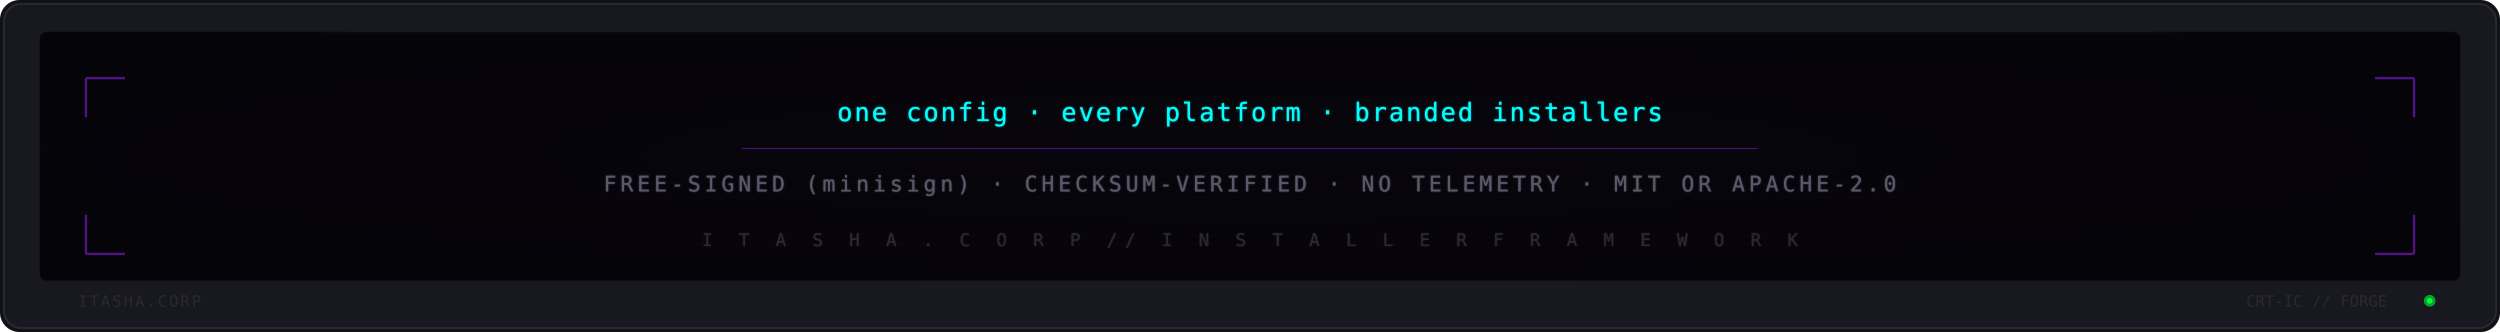
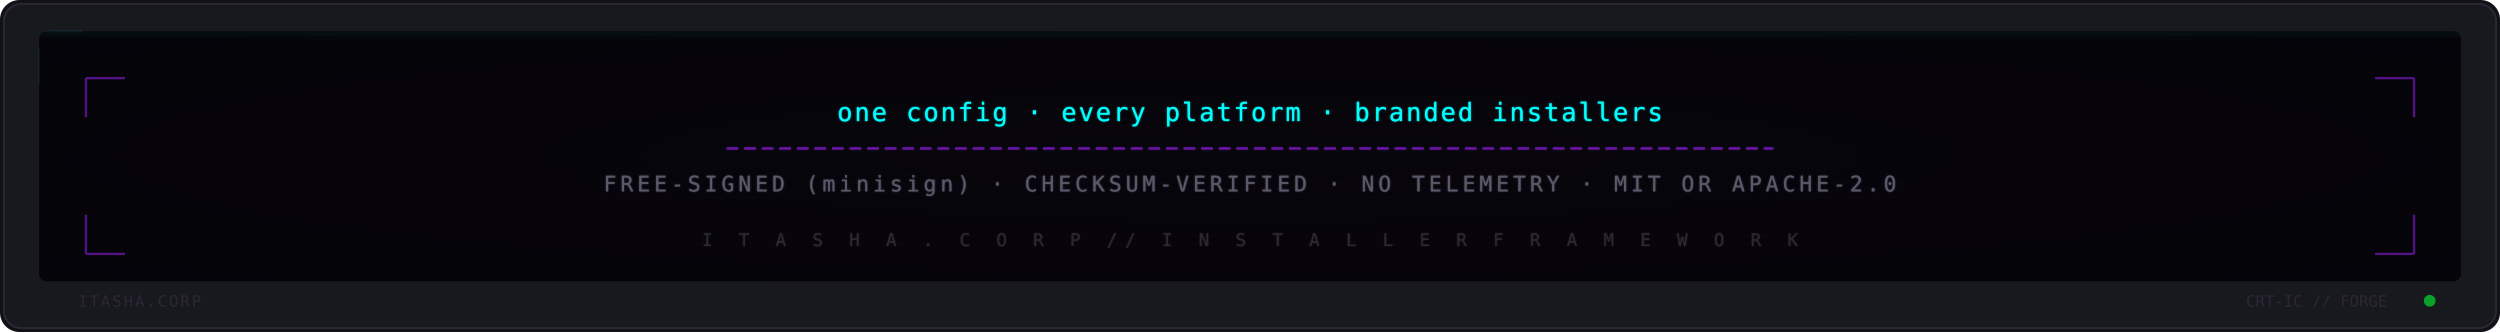
- <svg xmlns="http://www.w3.org/2000/svg" width="1280" height="170" viewBox="0 0 1280 170" role="img" aria-label="ITASHA.CORP // F0RG3-W1R3">
+ <svg xmlns="http://www.w3.org/2000/svg" viewBox="0 0 1280 170" width="1280" height="170" role="img" aria-label="ITASHA.CORP // F0RG3-W1R3 — one config, every platform">
  <defs>
    <pattern id="scanf" patternUnits="userSpaceOnUse" width="1280" height="4">
      <rect width="1280" height="2" fill="transparent" />
      <rect y="2" width="1280" height="2" fill="rgba(0,0,0,0.16)" />
    </pattern>
    <radialGradient id="vigf" cx="50%" cy="50%" r="80%">
      <stop offset="0%" stop-color="transparent" />
      <stop offset="100%" stop-color="rgba(0,0,0,0.32)" />
    </radialGradient>
    <filter id="phosf">
      <feGaussianBlur in="SourceGraphic" stdDeviation="0.6" result="b" />
      <feMerge>
        <feMergeNode in="b" />
        <feMergeNode in="SourceGraphic" />
      </feMerge>
    </filter>
+     <clipPath id="clipf">
+       <rect x="20" y="16" width="1240" height="128" rx="4" />
+     </clipPath>
  </defs>
+   <style>
+     text { font-family: 'SF Mono','Fira Code','Cascadia Code','JetBrains Mono',Consolas,monospace; }
+     @keyframes sweepf { 0% { transform: translateY(0); } 100% { transform: translateY(128px); } }
+     @keyframes flickerf { 0%,95%,100% { opacity: 1; } 96% { opacity: 0.96; } 98% { opacity: 0.99; } }
+     @keyframes edgeGlowf { 0% { stroke-dashoffset: 2700; } 100% { stroke-dashoffset: 0; } }
+     @keyframes heartbeatf { 0%,100% { r: 3; opacity: 0.5; } 18% { r: 4; opacity: 0.95; } 36% { r: 3; opacity: 0.5; } }
+     @keyframes pulsef { 0% { stroke-dashoffset: 16; opacity: 0.8; } 100% { stroke-dashoffset: 0; opacity: 0.25; } }
+     @media (prefers-reduced-motion: reduce) { * { animation: none !important; } }
+   </style>
  <rect x="0" y="0" width="1280" height="170" rx="10" fill="#111118" />
  <rect x="2" y="2" width="1276" height="166" rx="9" fill="#18181f" stroke="#2a2833" stroke-width="1" />
  <rect x="20" y="16" width="1240" height="128" rx="4" fill="#08060d" />
-   <rect x="20" y="16" width="1240" height="128" rx="4" fill="none" stroke="#1a1825" />
+   <g clip-path="url(#clipf)">
+     <rect x="20" y="16" width="1240" height="3" fill="#00fffe" opacity="0.05" style="animation: sweepf 8s linear infinite;" />
+   </g>
  <rect x="20" y="16" width="1240" height="128" rx="4" fill="url(#scanf)" />
  <rect x="20" y="16" width="1240" height="128" rx="4" fill="url(#vigf)" />
+   <rect x="20" y="16" width="1240" height="128" rx="4" fill="none" stroke="#00fffe" stroke-width="1" opacity="0.06" stroke-dasharray="18,2682" style="animation: edgeGlowf 10s linear infinite;" />
  <g stroke="#a020ff" stroke-width="1.2" fill="none" opacity="0.5">
    <path d="M44 40 h20 M44 40 v20" />
    <path d="M1236 40 h-20 M1236 40 v20" />
    <path d="M44 130 h20 M44 130 v-20" />
    <path d="M1236 130 h-20 M1236 130 v-20" />
  </g>
-   <g filter="url(#phosf)" font-family="'SF Mono','Fira Code','Cascadia Code','JetBrains Mono',Consolas,monospace" text-anchor="middle">
+   <g style="animation: flickerf 7s infinite;" filter="url(#phosf)" text-anchor="middle">
    <text x="640" y="62" font-size="13" fill="#00fffe" letter-spacing="1">one config · every platform · branded installers</text>
-     <line x1="380" y1="76" x2="900" y2="76" stroke="#a020ff" stroke-width="0.4" opacity="0.35" />
+     <line x1="372" y1="76" x2="908" y2="76" stroke="#a020ff" stroke-width="1.2" opacity="0.45" stroke-dasharray="6,3" style="animation: pulsef 2.2s linear infinite;" />
    <text x="640" y="98" font-size="11" fill="#5a5869" letter-spacing="2">FREE-SIGNED (minisign) · CHECKSUM-VERIFIED · NO TELEMETRY · MIT OR APACHE-2.0</text>
    <text x="640" y="126" font-size="9" fill="#2a2833" letter-spacing="4">I T A S H A . C O R P   //   I N S T A L L E R   F R A M E W O R K</text>
  </g>
-   <circle cx="1244" cy="154" r="3" fill="#01fe36" opacity="0.6" />
-   <circle cx="1244" cy="154" r="1.5" fill="#01fe36" />
-   <text x="40" y="157" font-family="monospace" font-size="8" fill="#2a2833" letter-spacing="1">ITASHA.CORP</text>
-   <text x="1150" y="157" font-family="monospace" font-size="8" fill="#2a2833">CRT-IC // FORGE</text>
+   <text x="40" y="157" font-size="8" fill="#2a2833" letter-spacing="1">ITASHA.CORP</text>
+   <text x="1150" y="157" font-size="8" fill="#2a2833">CRT-IC // FORGE</text>
+   <circle cx="1244" cy="154" r="3" fill="#01fe36" opacity="0.6" style="animation: heartbeatf 2.6s ease-in-out infinite;" />
</svg>
